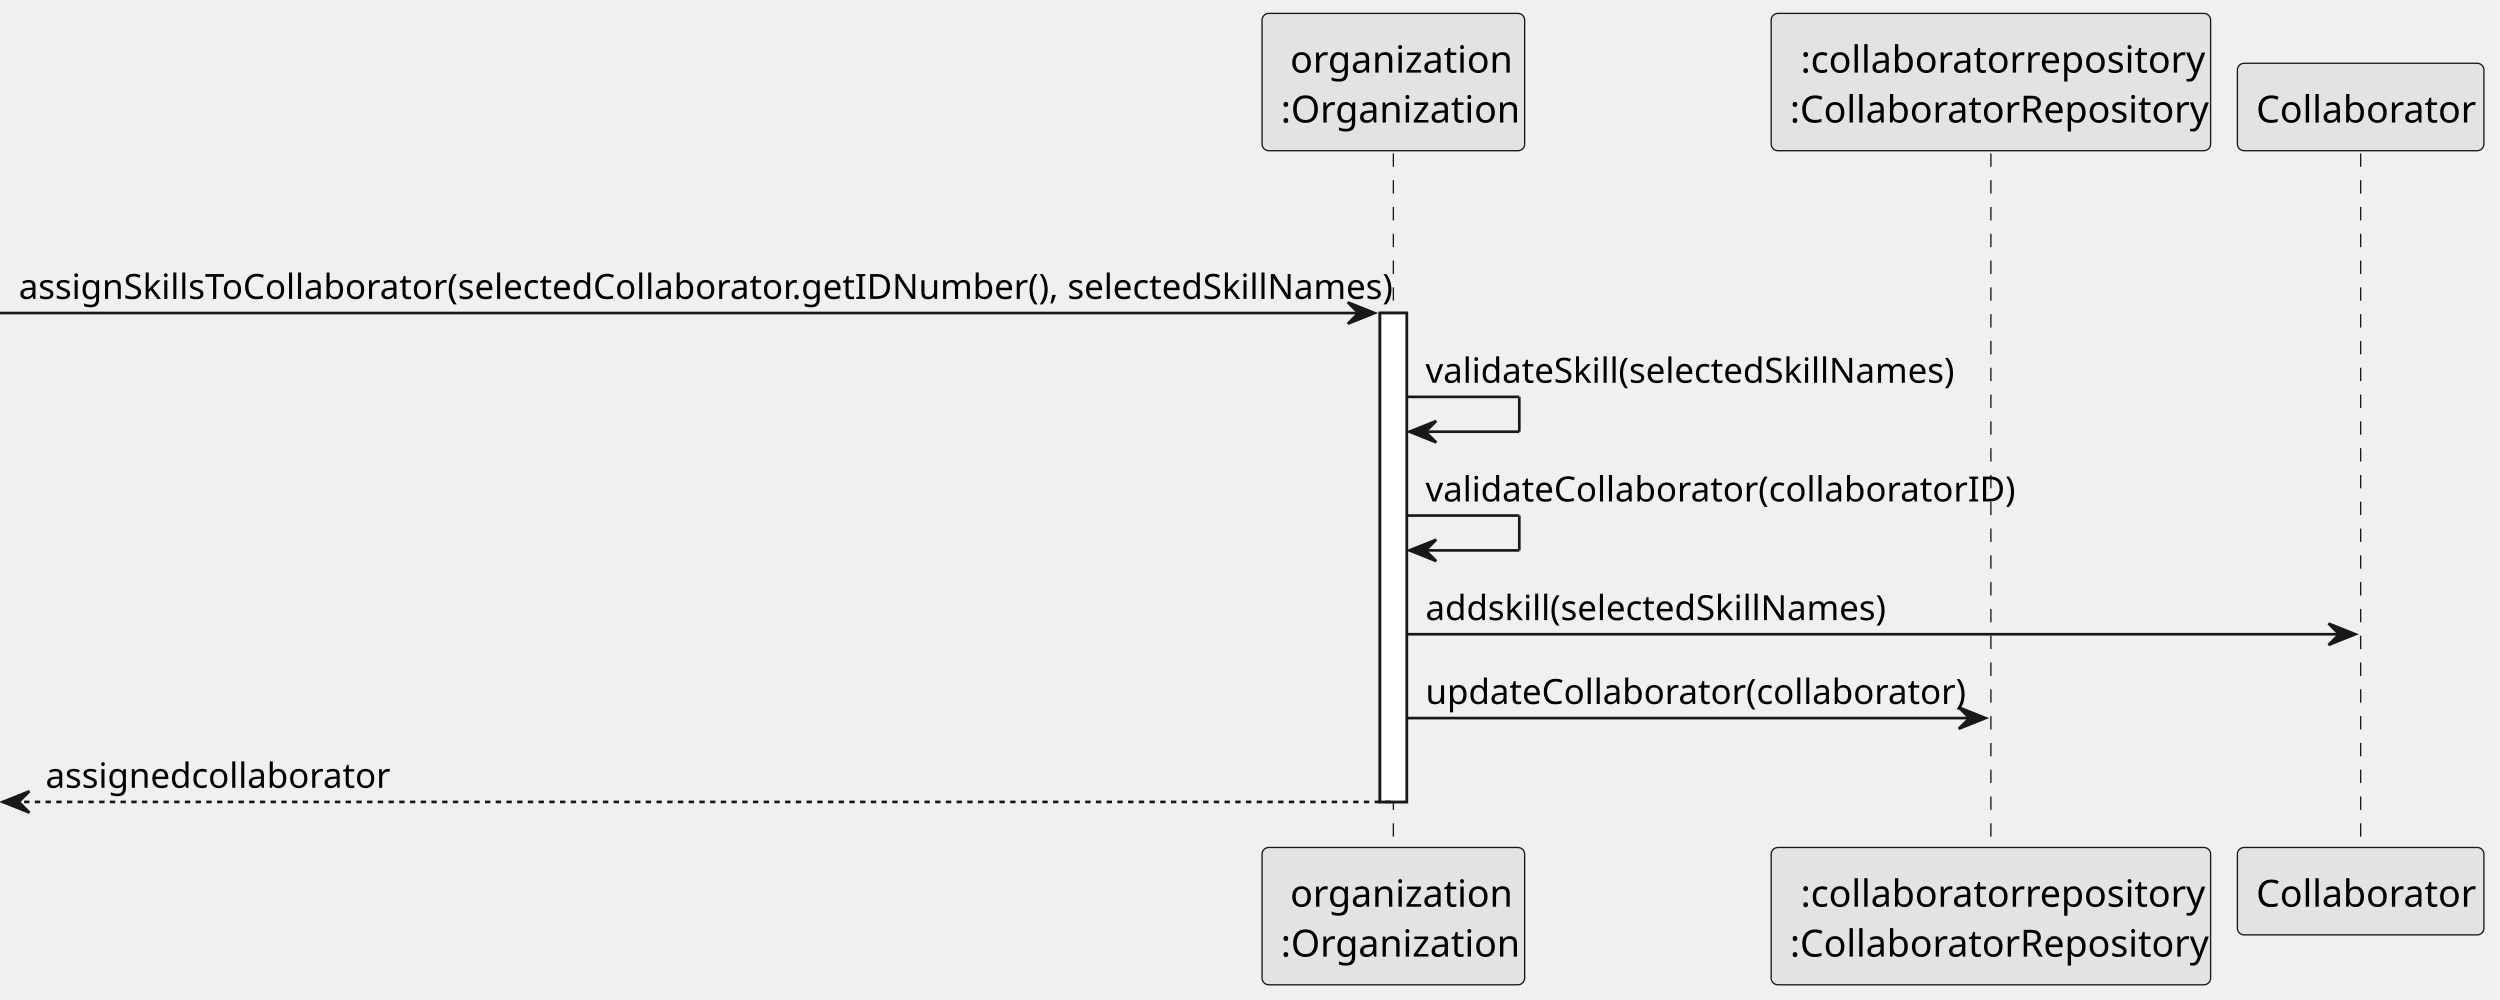
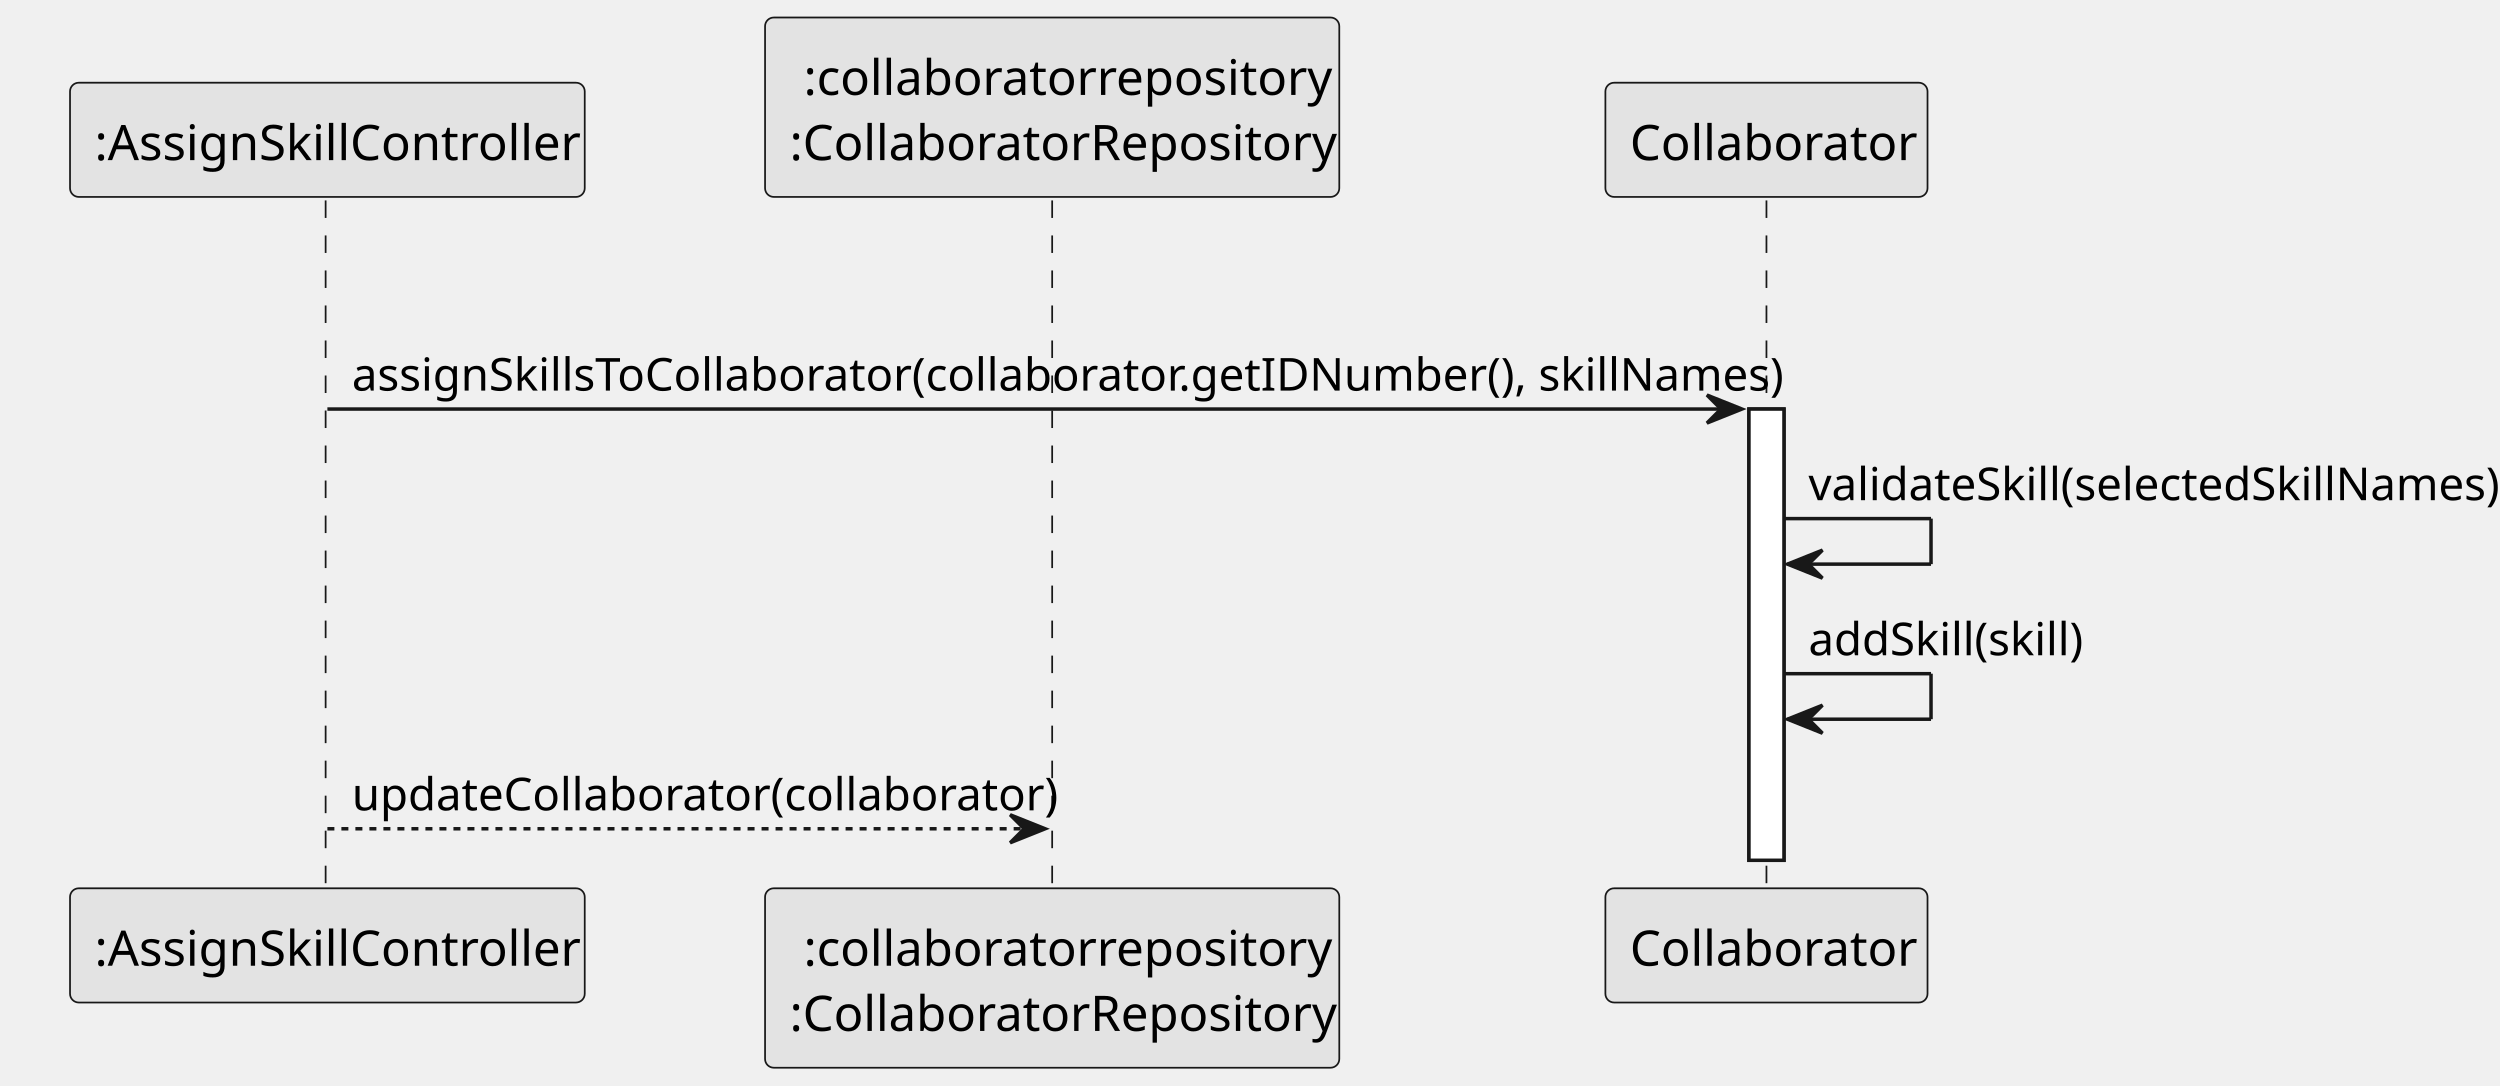
- <svg xmlns="http://www.w3.org/2000/svg" contentStyleType="text/css" height="373px" preserveAspectRatio="none" style="width:933px;height:373px;background:#FFFFFF;" version="1.1" viewBox="0 0 933 373" width="933px" zoomAndPan="magnify">
+ <svg xmlns="http://www.w3.org/2000/svg" contentStyleType="text/css" height="310px" preserveAspectRatio="none" style="width:714px;height:310px;background:#FFFFFF;" version="1.1" viewBox="0 0 714 310" width="714px" zoomAndPan="magnify">
  <defs />
  <g>
-     <rect fill="#FFFFFF" height="182.455" style="stroke:#181818;stroke-width:1.0;" width="10" x="515" y="116.824" />
-     <line style="stroke:#181818;stroke-width:0.5;stroke-dasharray:5.0,5.0;" x1="520" x2="520" y1="57.242" y2="317.279" />
-     <line style="stroke:#181818;stroke-width:0.5;stroke-dasharray:5.0,5.0;" x1="743" x2="743" y1="57.242" y2="317.279" />
-     <line style="stroke:#181818;stroke-width:0.5;stroke-dasharray:5.0,5.0;" x1="881" x2="881" y1="57.242" y2="317.279" />
-     <rect fill="#E3E3E3" height="51.242" rx="2.5" ry="2.5" style="stroke:#181818;stroke-width:0.5;" width="98" x="471" y="5" />
-     <text fill="#000000" font-family="sans-serif" font-size="14" lengthAdjust="spacing" textLength="77" x="481.5" y="27.107">organization</text>
-     <text fill="#000000" font-family="sans-serif" font-size="14" lengthAdjust="spacing" textLength="84" x="478" y="45.728">:Organization</text>
-     <rect fill="#E3E3E3" height="51.242" rx="2.5" ry="2.5" style="stroke:#181818;stroke-width:0.5;" width="98" x="471" y="316.279" />
-     <text fill="#000000" font-family="sans-serif" font-size="14" lengthAdjust="spacing" textLength="77" x="481.5" y="338.387">organization</text>
-     <text fill="#000000" font-family="sans-serif" font-size="14" lengthAdjust="spacing" textLength="84" x="478" y="357.008">:Organization</text>
-     <rect fill="#E3E3E3" height="51.242" rx="2.5" ry="2.5" style="stroke:#181818;stroke-width:0.5;" width="164" x="661" y="5" />
-     <text fill="#000000" font-family="sans-serif" font-size="14" lengthAdjust="spacing" textLength="142" x="672" y="27.107">:collaboratorrepository</text>
-     <text fill="#000000" font-family="sans-serif" font-size="14" lengthAdjust="spacing" textLength="150" x="668" y="45.728">:CollaboratorRepository</text>
-     <rect fill="#E3E3E3" height="51.242" rx="2.5" ry="2.5" style="stroke:#181818;stroke-width:0.5;" width="164" x="661" y="316.279" />
-     <text fill="#000000" font-family="sans-serif" font-size="14" lengthAdjust="spacing" textLength="142" x="672" y="338.387">:collaboratorrepository</text>
-     <text fill="#000000" font-family="sans-serif" font-size="14" lengthAdjust="spacing" textLength="150" x="668" y="357.008">:CollaboratorRepository</text>
-     <rect fill="#E3E3E3" height="32.621" rx="2.5" ry="2.5" style="stroke:#181818;stroke-width:0.5;" width="92" x="835" y="23.621" />
-     <text fill="#000000" font-family="sans-serif" font-size="14" lengthAdjust="spacing" textLength="78" x="842" y="45.728">Collaborator</text>
-     <rect fill="#E3E3E3" height="32.621" rx="2.5" ry="2.5" style="stroke:#181818;stroke-width:0.5;" width="92" x="835" y="316.279" />
-     <text fill="#000000" font-family="sans-serif" font-size="14" lengthAdjust="spacing" textLength="78" x="842" y="338.387">Collaborator</text>
-     <rect fill="#FFFFFF" height="182.455" style="stroke:#181818;stroke-width:1.0;" width="10" x="515" y="116.824" />
-     <polygon fill="#181818" points="503,112.824,513,116.824,503,120.824,507,116.824" style="stroke:#181818;stroke-width:1.0;" />
-     <line style="stroke:#181818;stroke-width:1.0;" x1="0" x2="509" y1="116.824" y2="116.824" />
-     <text fill="#000000" font-family="sans-serif" font-size="13" lengthAdjust="spacing" textLength="489" x="7" y="111.561">assignSkillsToCollaborator(selectedCollaborator.getIDNumber(), selectedSkillNames)</text>
-     <line style="stroke:#181818;stroke-width:1.0;" x1="525" x2="567" y1="148.115" y2="148.115" />
-     <line style="stroke:#181818;stroke-width:1.0;" x1="567" x2="567" y1="148.115" y2="161.115" />
-     <line style="stroke:#181818;stroke-width:1.0;" x1="526" x2="567" y1="161.115" y2="161.115" />
-     <polygon fill="#181818" points="536,157.115,526,161.115,536,165.115,532,161.115" style="stroke:#181818;stroke-width:1.0;" />
-     <text fill="#000000" font-family="sans-serif" font-size="13" lengthAdjust="spacing" textLength="191" x="532" y="142.852">validateSkill(selectedSkillNames)</text>
-     <line style="stroke:#181818;stroke-width:1.0;" x1="525" x2="567" y1="192.406" y2="192.406" />
-     <line style="stroke:#181818;stroke-width:1.0;" x1="567" x2="567" y1="192.406" y2="205.406" />
-     <line style="stroke:#181818;stroke-width:1.0;" x1="526" x2="567" y1="205.406" y2="205.406" />
-     <polygon fill="#181818" points="536,201.406,526,205.406,536,209.406,532,205.406" style="stroke:#181818;stroke-width:1.0;" />
-     <text fill="#000000" font-family="sans-serif" font-size="13" lengthAdjust="spacing" textLength="199" x="532" y="187.144">validateCollaborator(collaboratorID)</text>
-     <polygon fill="#181818" points="869,232.697,879,236.697,869,240.697,873,236.697" style="stroke:#181818;stroke-width:1.0;" />
-     <line style="stroke:#181818;stroke-width:1.0;" x1="525" x2="875" y1="236.697" y2="236.697" />
-     <text fill="#000000" font-family="sans-serif" font-size="13" lengthAdjust="spacing" textLength="167" x="532" y="231.435">addskill(selectedSkillNames)</text>
-     <polygon fill="#181818" points="731,263.988,741,267.988,731,271.988,735,267.988" style="stroke:#181818;stroke-width:1.0;" />
-     <line style="stroke:#181818;stroke-width:1.0;" x1="525" x2="737" y1="267.988" y2="267.988" />
-     <text fill="#000000" font-family="sans-serif" font-size="13" lengthAdjust="spacing" textLength="183" x="532" y="262.726">updateCollaborator(collaborator)</text>
-     <polygon fill="#181818" points="11,295.279,1,299.279,11,303.279,7,299.279" style="stroke:#181818;stroke-width:1.0;" />
-     <line style="stroke:#181818;stroke-width:1.0;stroke-dasharray:2.0,2.0;" x1="5" x2="519" y1="299.279" y2="299.279" />
-     <text fill="#000000" font-family="sans-serif" font-size="13" lengthAdjust="spacing" textLength="119" x="17" y="294.017">assignedcollaborator</text>
+     <rect fill="#FFFFFF" height="128.873" style="stroke:#181818;stroke-width:1.0;" width="10" x="499.5" y="116.824" />
+     <line style="stroke:#181818;stroke-width:0.5;stroke-dasharray:5.0,5.0;" x1="93" x2="93" y1="57.242" y2="254.697" />
+     <line style="stroke:#181818;stroke-width:0.5;stroke-dasharray:5.0,5.0;" x1="300.5" x2="300.5" y1="57.242" y2="254.697" />
+     <line style="stroke:#181818;stroke-width:0.5;stroke-dasharray:5.0,5.0;" x1="504.5" x2="504.5" y1="57.242" y2="254.697" />
+     <rect fill="#E3E3E3" height="32.621" rx="2.5" ry="2.5" style="stroke:#181818;stroke-width:0.5;" width="147" x="20" y="23.621" />
+     <text fill="#000000" font-family="sans-serif" font-size="14" lengthAdjust="spacing" textLength="133" x="27" y="45.728">:AssignSkillController</text>
+     <rect fill="#E3E3E3" height="32.621" rx="2.5" ry="2.5" style="stroke:#181818;stroke-width:0.5;" width="147" x="20" y="253.697" />
+     <text fill="#000000" font-family="sans-serif" font-size="14" lengthAdjust="spacing" textLength="133" x="27" y="275.805">:AssignSkillController</text>
+     <rect fill="#E3E3E3" height="51.242" rx="2.5" ry="2.5" style="stroke:#181818;stroke-width:0.5;" width="164" x="218.5" y="5" />
+     <text fill="#000000" font-family="sans-serif" font-size="14" lengthAdjust="spacing" textLength="142" x="229.5" y="27.107">:collaboratorrepository</text>
+     <text fill="#000000" font-family="sans-serif" font-size="14" lengthAdjust="spacing" textLength="150" x="225.5" y="45.728">:CollaboratorRepository</text>
+     <rect fill="#E3E3E3" height="51.242" rx="2.5" ry="2.5" style="stroke:#181818;stroke-width:0.5;" width="164" x="218.5" y="253.697" />
+     <text fill="#000000" font-family="sans-serif" font-size="14" lengthAdjust="spacing" textLength="142" x="229.5" y="275.805">:collaboratorrepository</text>
+     <text fill="#000000" font-family="sans-serif" font-size="14" lengthAdjust="spacing" textLength="150" x="225.5" y="294.426">:CollaboratorRepository</text>
+     <rect fill="#E3E3E3" height="32.621" rx="2.5" ry="2.5" style="stroke:#181818;stroke-width:0.5;" width="92" x="458.5" y="23.621" />
+     <text fill="#000000" font-family="sans-serif" font-size="14" lengthAdjust="spacing" textLength="78" x="465.5" y="45.728">Collaborator</text>
+     <rect fill="#E3E3E3" height="32.621" rx="2.5" ry="2.5" style="stroke:#181818;stroke-width:0.5;" width="92" x="458.5" y="253.697" />
+     <text fill="#000000" font-family="sans-serif" font-size="14" lengthAdjust="spacing" textLength="78" x="465.5" y="275.805">Collaborator</text>
+     <rect fill="#FFFFFF" height="128.873" style="stroke:#181818;stroke-width:1.0;" width="10" x="499.5" y="116.824" />
+     <polygon fill="#181818" points="487.5,112.824,497.5,116.824,487.5,120.824,491.5,116.824" style="stroke:#181818;stroke-width:1.0;" />
+     <line style="stroke:#181818;stroke-width:1.0;" x1="93.5" x2="493.5" y1="116.824" y2="116.824" />
+     <text fill="#000000" font-family="sans-serif" font-size="13" lengthAdjust="spacing" textLength="387" x="100.5" y="111.561">assignSkillsToCollaborator(collaborator.getIDNumber(), skillNames)</text>
+     <line style="stroke:#181818;stroke-width:1.0;" x1="509.5" x2="551.5" y1="148.115" y2="148.115" />
+     <line style="stroke:#181818;stroke-width:1.0;" x1="551.5" x2="551.5" y1="148.115" y2="161.115" />
+     <line style="stroke:#181818;stroke-width:1.0;" x1="510.5" x2="551.5" y1="161.115" y2="161.115" />
+     <polygon fill="#181818" points="520.5,157.115,510.5,161.115,520.5,165.115,516.5,161.115" style="stroke:#181818;stroke-width:1.0;" />
+     <text fill="#000000" font-family="sans-serif" font-size="13" lengthAdjust="spacing" textLength="191" x="516.5" y="142.852">validateSkill(selectedSkillNames)</text>
+     <line style="stroke:#181818;stroke-width:1.0;" x1="509.5" x2="551.5" y1="192.406" y2="192.406" />
+     <line style="stroke:#181818;stroke-width:1.0;" x1="551.5" x2="551.5" y1="192.406" y2="205.406" />
+     <line style="stroke:#181818;stroke-width:1.0;" x1="510.5" x2="551.5" y1="205.406" y2="205.406" />
+     <polygon fill="#181818" points="520.5,201.406,510.5,205.406,520.5,209.406,516.5,205.406" style="stroke:#181818;stroke-width:1.0;" />
+     <text fill="#000000" font-family="sans-serif" font-size="13" lengthAdjust="spacing" textLength="77" x="516.5" y="187.144">addSkill(skill)</text>
+     <polygon fill="#181818" points="288.5,232.697,298.5,236.697,288.5,240.697,292.5,236.697" style="stroke:#181818;stroke-width:1.0;" />
+     <line style="stroke:#181818;stroke-width:1.0;stroke-dasharray:2.0,2.0;" x1="93.5" x2="294.5" y1="236.697" y2="236.697" />
+     <text fill="#000000" font-family="sans-serif" font-size="13" lengthAdjust="spacing" textLength="183" x="100.5" y="231.435">updateCollaborator(collaborator)</text>
  </g>
</svg>
